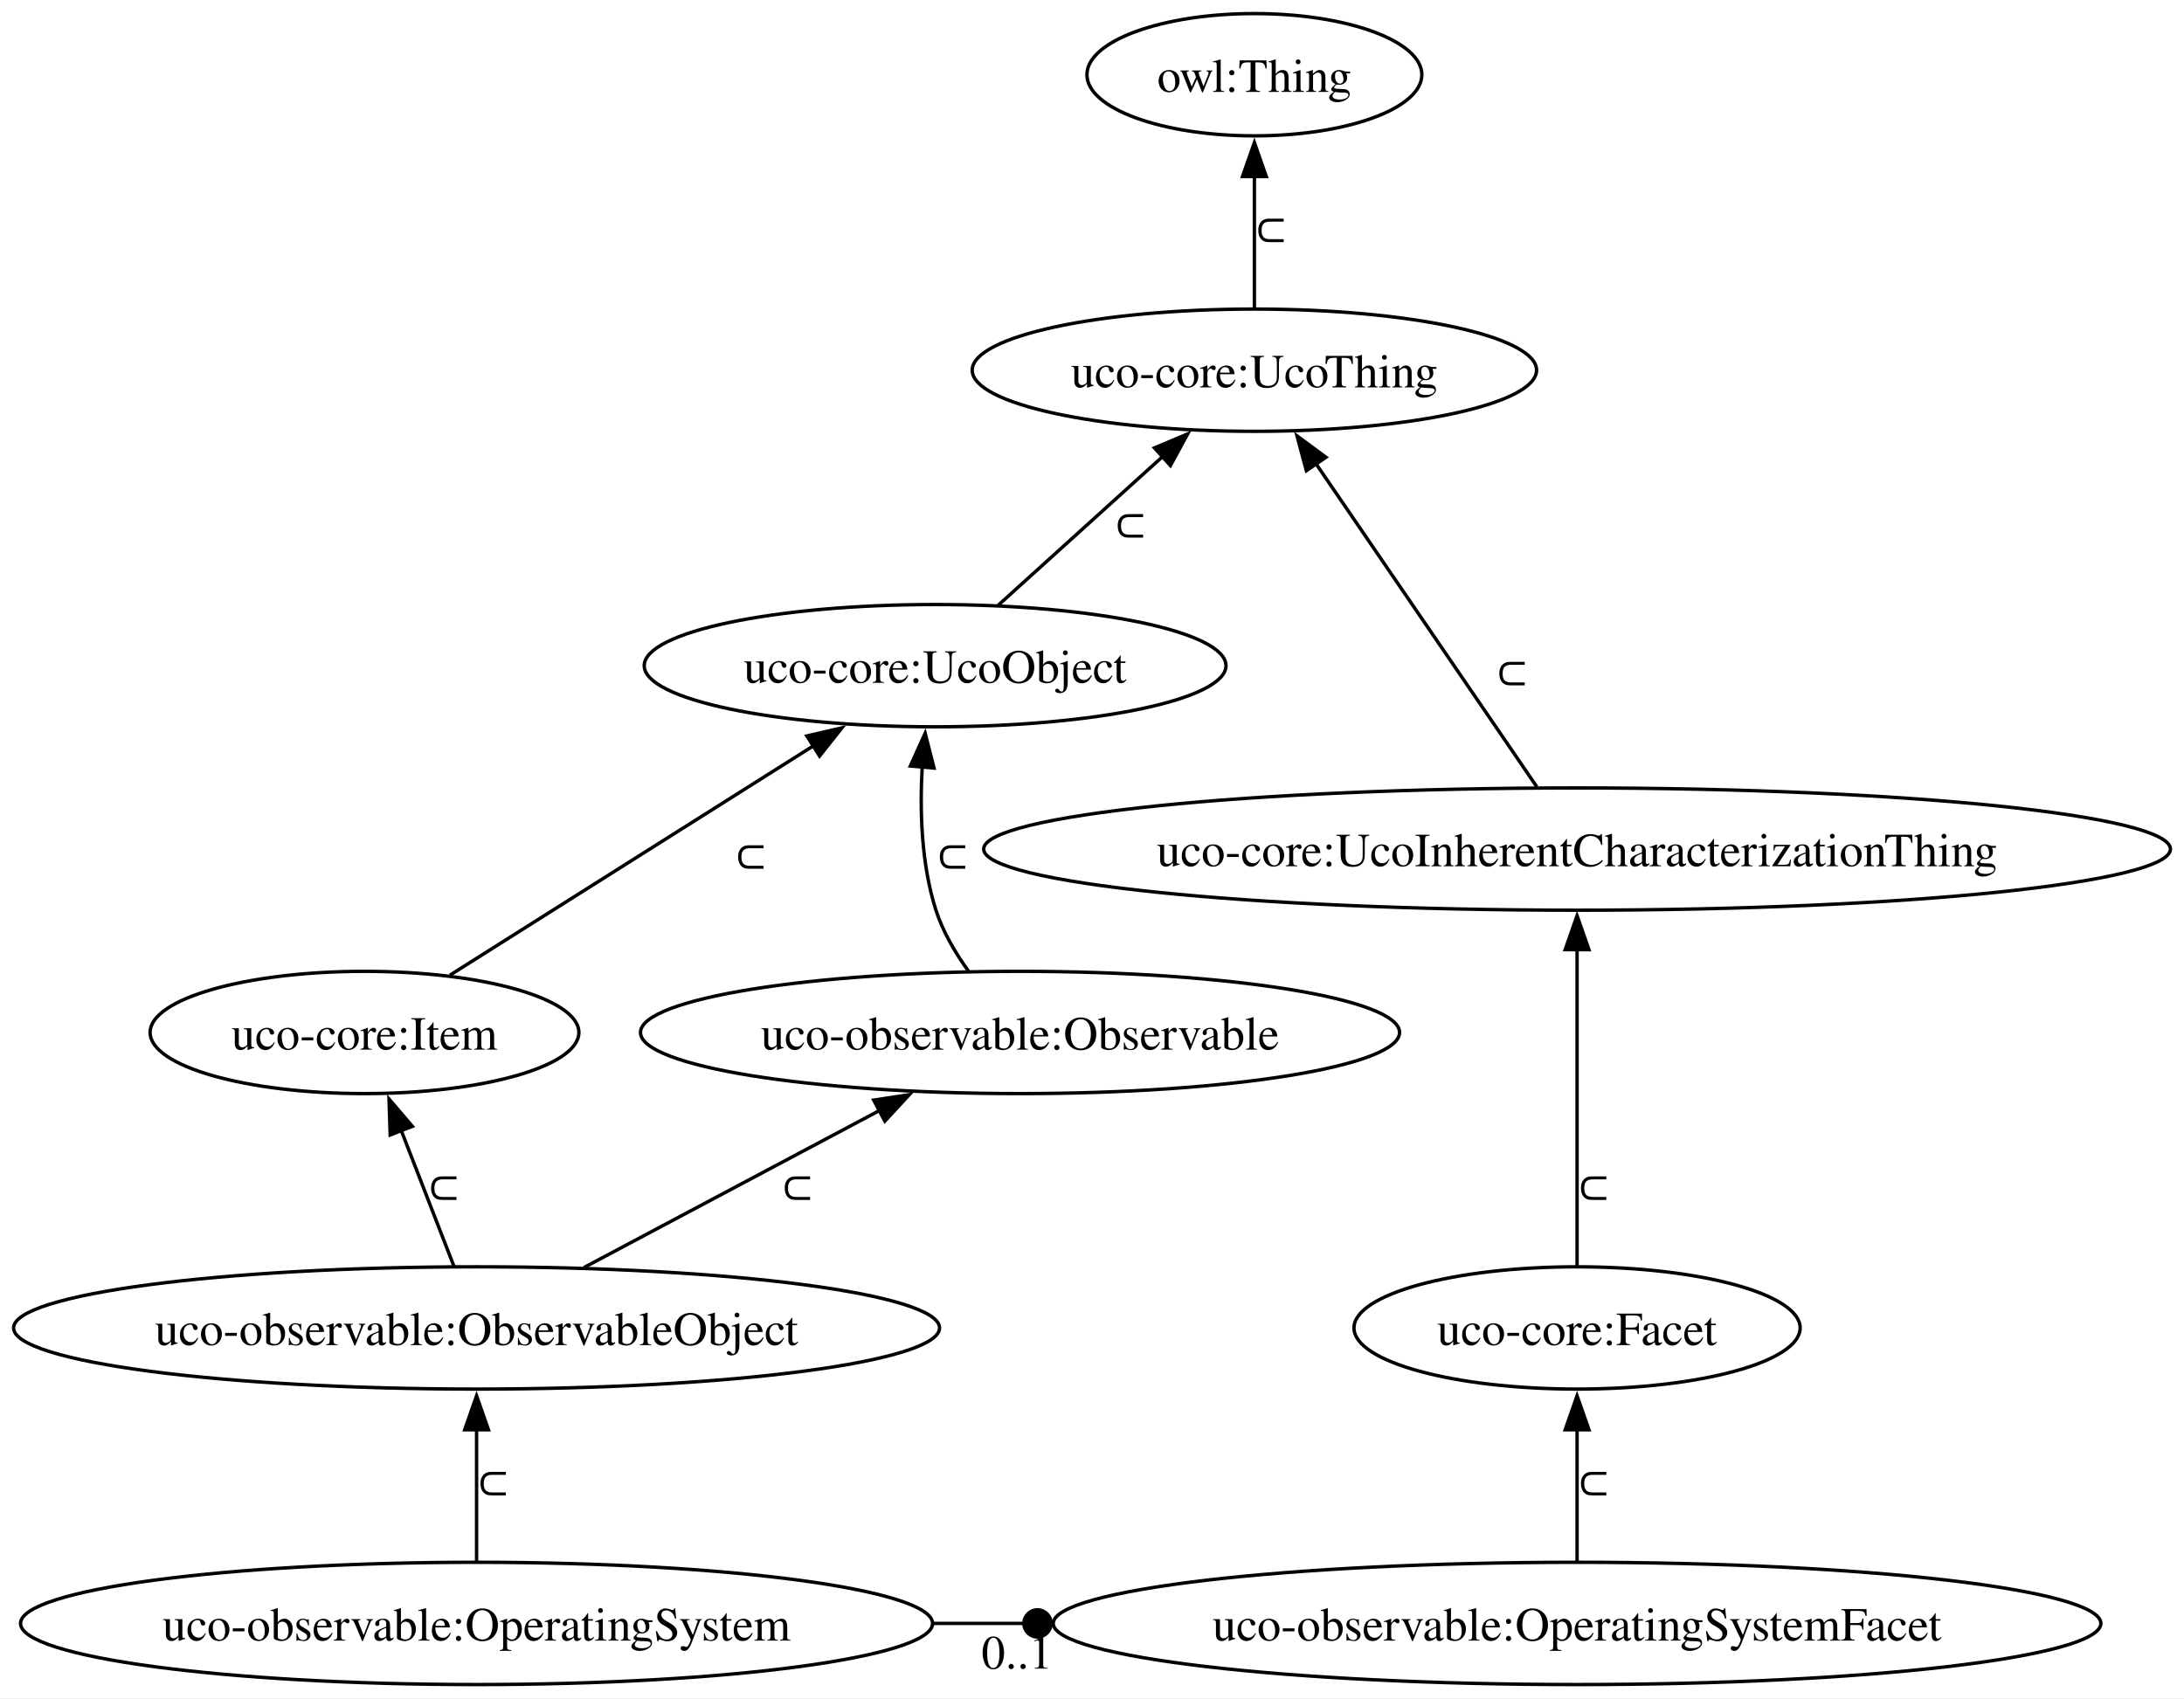
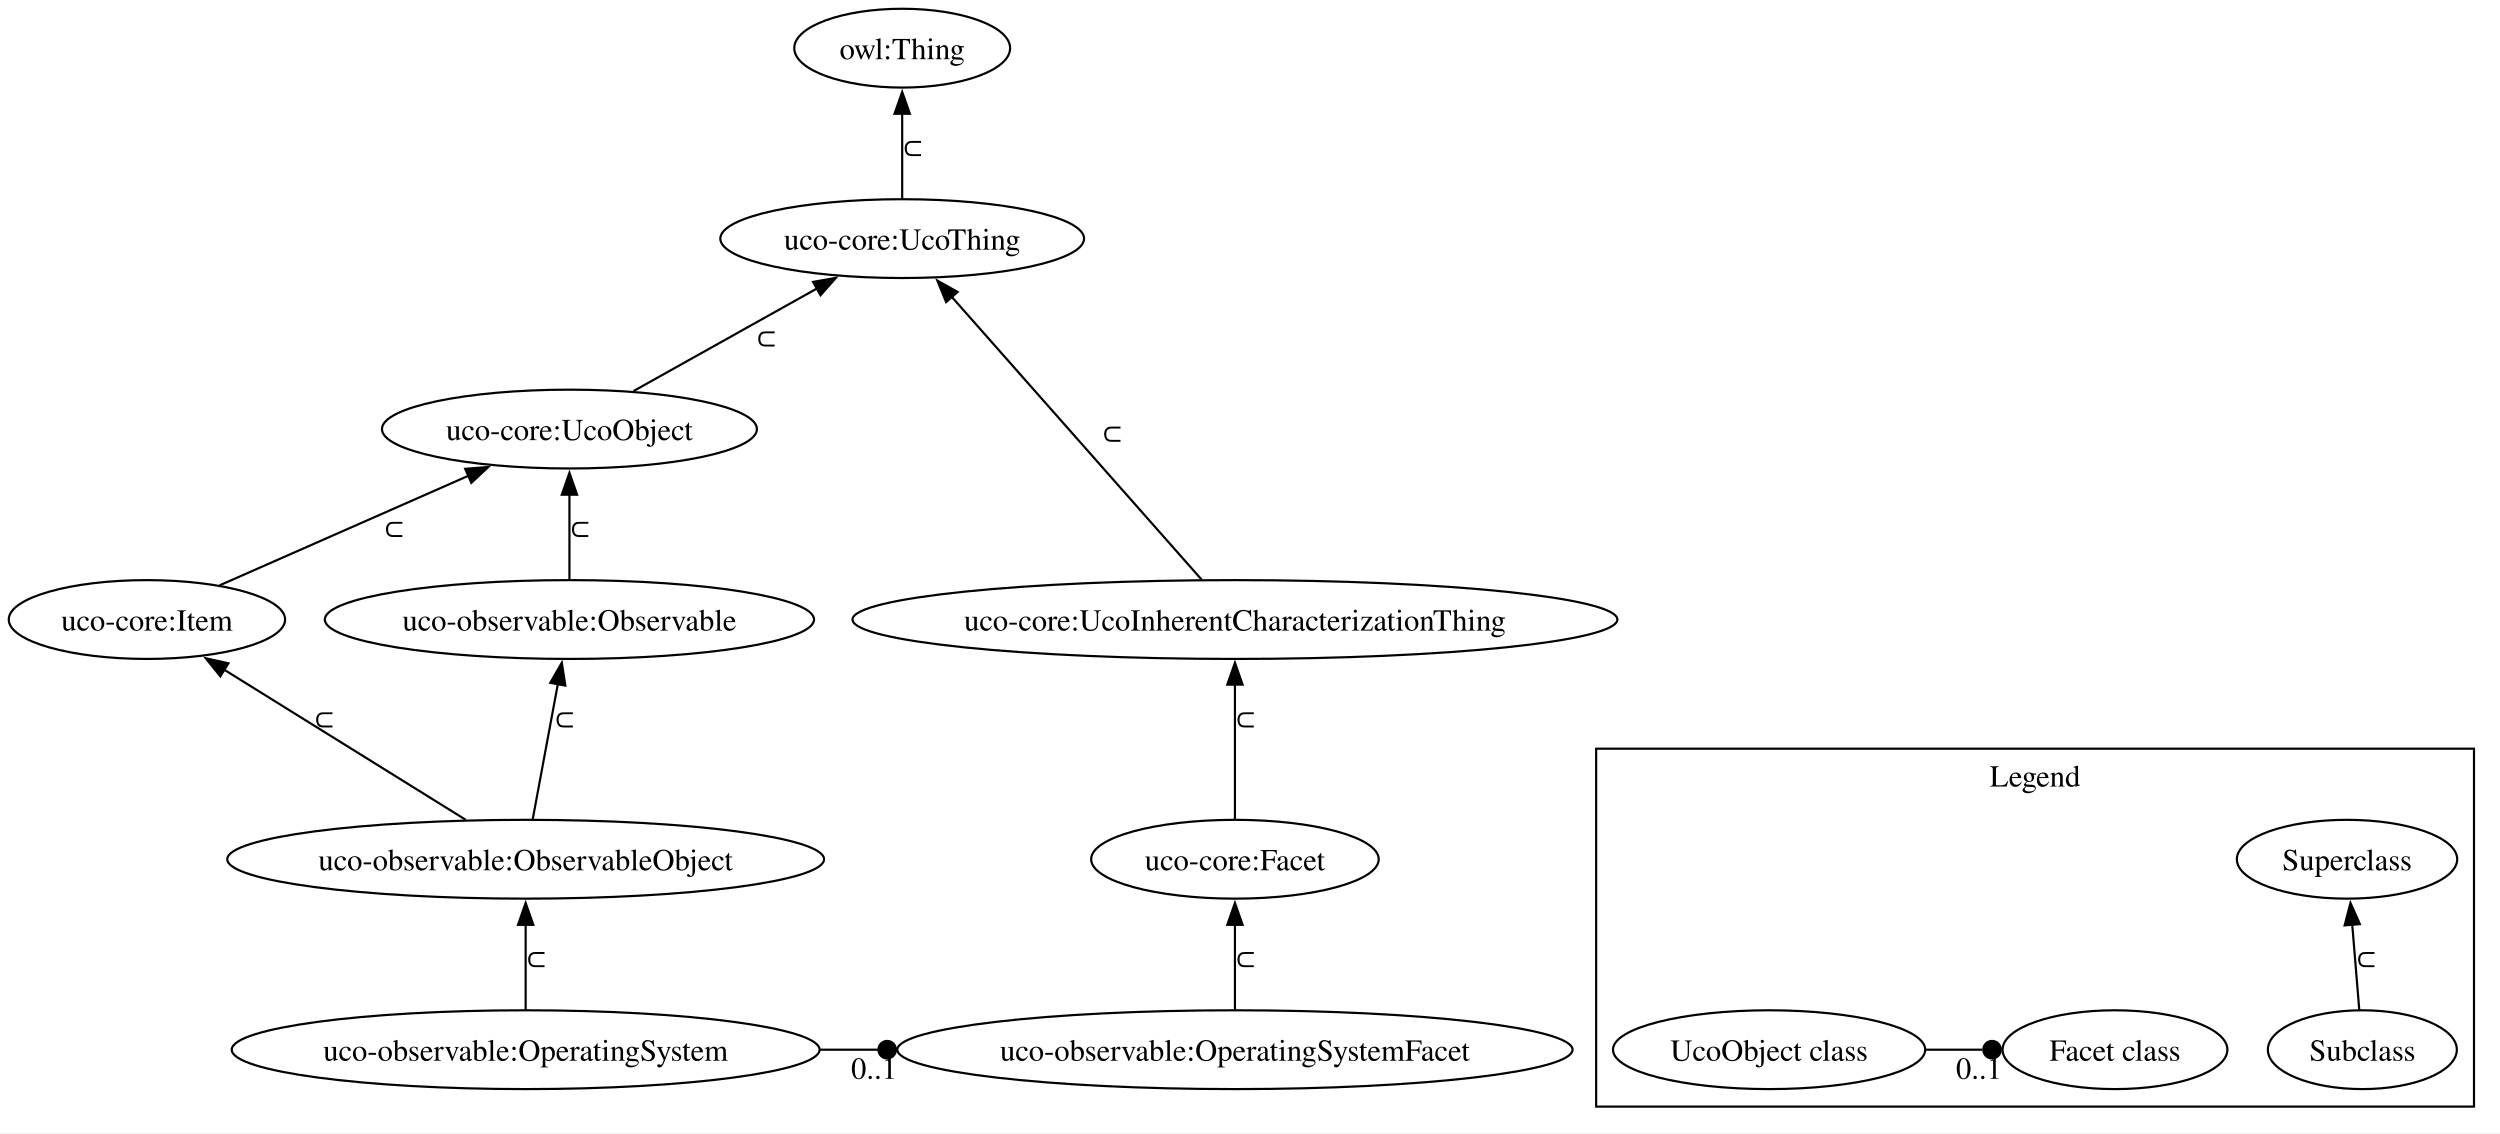
- <svg xmlns="http://www.w3.org/2000/svg" xmlns:xlink="http://www.w3.org/1999/xlink" width="643pt" height="500pt" viewBox="0.00 0.00 643.00 500.00">
-   <g id="graph0" class="graph" transform="scale(1 1) rotate(0) translate(4 496)">
-     <polygon fill="white" stroke="none" points="-4,4 -4,-496 639.01,-496 639.01,4 -4,4" />
+ <svg xmlns="http://www.w3.org/2000/svg" xmlns:xlink="http://www.w3.org/1999/xlink" width="1142pt" height="518pt" viewBox="0.00 0.00 1142.00 518.00">
+   <g id="graph0" class="graph" transform="scale(1 1) rotate(0) translate(4 513.5)">
+     <polygon fill="white" stroke="none" points="-4,4 -4,-513.5 1138.12,-513.5 1138.12,4 -4,4" />
+     <g id="clust2" class="cluster">
+       <polygon fill="none" stroke="black" points="725.12,-8 725.12,-171.5 1126.12,-171.5 1126.12,-8 725.12,-8" />
+       <text xml:space="preserve" text-anchor="middle" x="925.62" y="-154.2" font-family="Times,serif" font-size="14.00">Legend</text>
+     </g>
    <g id="node1" class="node">
      <g id="a_node1">
        <a xlink:title="http://www.w3.org/2002/07/owl#Thing">
-           <ellipse fill="none" stroke="black" cx="365.31" cy="-474" rx="49.3" ry="18" />
-           <text xml:space="preserve" text-anchor="middle" x="365.31" y="-468.95" font-family="Times,serif" font-size="14.00">owl:Thing</text>
+           <ellipse fill="none" stroke="black" cx="408.12" cy="-491.5" rx="49.3" ry="18" />
+           <text xml:space="preserve" text-anchor="middle" x="408.12" y="-486.45" font-family="Times,serif" font-size="14.00">owl:Thing</text>
        </a>
      </g>
    </g>
    <g id="node2" class="node">
      <g id="a_node2">
        <a xlink:title="https://ontology.unifiedcyberontology.org/uco/core/Facet">
-           <ellipse fill="none" stroke="black" cx="460.31" cy="-105" rx="65.68" ry="18" />
-           <text xml:space="preserve" text-anchor="middle" x="460.31" y="-99.95" font-family="Times,serif" font-size="14.00">uco-core:Facet</text>
+           <ellipse fill="none" stroke="black" cx="560.12" cy="-121" rx="65.68" ry="18" />
+           <text xml:space="preserve" text-anchor="middle" x="560.12" y="-115.95" font-family="Times,serif" font-size="14.00">uco-core:Facet</text>
        </a>
      </g>
    </g>
    <g id="node4" class="node">
      <g id="a_node4">
        <a xlink:title="https://ontology.unifiedcyberontology.org/uco/core/UcoInherentCharacterizationThing">
-           <ellipse fill="none" stroke="black" cx="460.31" cy="-246" rx="174.7" ry="18" />
-           <text xml:space="preserve" text-anchor="middle" x="460.31" y="-240.95" font-family="Times,serif" font-size="14.00">uco-core:UcoInherentCharacterizationThing</text>
+           <ellipse fill="none" stroke="black" cx="560.12" cy="-230.5" rx="174.7" ry="18" />
+           <text xml:space="preserve" text-anchor="middle" x="560.12" y="-225.45" font-family="Times,serif" font-size="14.00">uco-core:UcoInherentCharacterizationThing</text>
        </a>
      </g>
    </g>
    <g id="edge1" class="edge">
-       <path fill="none" stroke="black" d="M460.31,-123.32C460.31,-146.65 460.31,-188.47 460.31,-216.47" />
-       <polygon fill="black" stroke="black" points="456.81,-216.38 460.31,-226.38 463.81,-216.38 456.81,-216.38" />
-       <text xml:space="preserve" text-anchor="middle" x="465.19" y="-142.7" font-family="Times,serif" font-size="14.00">⊂</text>
+       <path fill="none" stroke="black" d="M560.12,-139.27C560.12,-155.88 560.12,-181.3 560.12,-200.93" />
+       <polygon fill="black" stroke="black" points="556.62,-200.76 560.12,-210.76 563.62,-200.76 556.62,-200.76" />
+       <text xml:space="preserve" text-anchor="middle" x="565" y="-181.2" font-family="Times,serif" font-size="14.00">⊂</text>
    </g>
    <g id="node3" class="node">
      <g id="a_node3">
        <a xlink:title="https://ontology.unifiedcyberontology.org/uco/core/Item">
-           <ellipse fill="none" stroke="black" cx="103.31" cy="-192" rx="63.12" ry="18" />
-           <text xml:space="preserve" text-anchor="middle" x="103.31" y="-186.95" font-family="Times,serif" font-size="14.00">uco-core:Item</text>
+           <ellipse fill="none" stroke="black" cx="63.12" cy="-230.5" rx="63.12" ry="18" />
+           <text xml:space="preserve" text-anchor="middle" x="63.12" y="-225.45" font-family="Times,serif" font-size="14.00">uco-core:Item</text>
        </a>
      </g>
    </g>
    <g id="node5" class="node">
      <g id="a_node5">
        <a xlink:title="https://ontology.unifiedcyberontology.org/uco/core/UcoObject">
-           <ellipse fill="none" stroke="black" cx="271.31" cy="-300" rx="85.64" ry="18" />
-           <text xml:space="preserve" text-anchor="middle" x="271.31" y="-294.95" font-family="Times,serif" font-size="14.00">uco-core:UcoObject</text>
+           <ellipse fill="none" stroke="black" cx="256.12" cy="-317.5" rx="85.64" ry="18" />
+           <text xml:space="preserve" text-anchor="middle" x="256.12" y="-312.45" font-family="Times,serif" font-size="14.00">uco-core:UcoObject</text>
        </a>
      </g>
    </g>
    <g id="edge2" class="edge">
-       <path fill="none" stroke="black" d="M128.46,-208.87C156.92,-226.82 203.47,-256.2 235.66,-276.51" />
-       <polygon fill="black" stroke="black" points="233.55,-279.31 243.88,-281.69 237.29,-273.39 233.55,-279.31" />
-       <text xml:space="preserve" text-anchor="middle" x="217.05" y="-240.2" font-family="Times,serif" font-size="14.00">⊂</text>
+       <path fill="none" stroke="black" d="M96.3,-246.11C127.65,-259.92 174.97,-280.76 209.99,-296.18" />
+       <polygon fill="black" stroke="black" points="208.49,-299.35 219.05,-300.17 211.31,-292.94 208.49,-299.35" />
+       <text xml:space="preserve" text-anchor="middle" x="176.05" y="-268.2" font-family="Times,serif" font-size="14.00">⊂</text>
    </g>
    <g id="node6" class="node">
      <g id="a_node6">
        <a xlink:title="https://ontology.unifiedcyberontology.org/uco/core/UcoThing">
-           <ellipse fill="none" stroke="black" cx="365.31" cy="-387" rx="83.08" ry="18" />
-           <text xml:space="preserve" text-anchor="middle" x="365.31" y="-381.95" font-family="Times,serif" font-size="14.00">uco-core:UcoThing</text>
+           <ellipse fill="none" stroke="black" cx="408.12" cy="-404.5" rx="83.08" ry="18" />
+           <text xml:space="preserve" text-anchor="middle" x="408.12" y="-399.45" font-family="Times,serif" font-size="14.00">uco-core:UcoThing</text>
        </a>
      </g>
    </g>
    <g id="edge3" class="edge">
-       <path fill="none" stroke="black" d="M448.47,-264.32C432.1,-288.28 402.4,-331.73 383.28,-359.7" />
-       <polygon fill="black" stroke="black" points="380.61,-357.41 377.86,-367.65 386.39,-361.36 380.61,-357.41" />
-       <text xml:space="preserve" text-anchor="middle" x="441.16" y="-294.2" font-family="Times,serif" font-size="14.00">⊂</text>
+       <path fill="none" stroke="black" d="M544.99,-248.62C518.13,-279.01 462,-342.53 430.61,-378.06" />
+       <polygon fill="black" stroke="black" points="428.19,-375.5 424.19,-385.31 433.44,-380.14 428.19,-375.5" />
+       <text xml:space="preserve" text-anchor="middle" x="504.11" y="-311.7" font-family="Times,serif" font-size="14.00">⊂</text>
    </g>
    <g id="edge4" class="edge">
-       <path fill="none" stroke="black" d="M289.88,-317.79C303.79,-330.37 323.01,-347.75 338.57,-361.82" />
-       <polygon fill="black" stroke="black" points="335.89,-364.12 345.66,-368.23 340.59,-358.92 335.89,-364.12" />
-       <text xml:space="preserve" text-anchor="middle" x="328.81" y="-337.7" font-family="Times,serif" font-size="14.00">⊂</text>
+       <path fill="none" stroke="black" d="M285.43,-334.89C309.27,-348.22 343.11,-367.14 369.22,-381.74" />
+       <polygon fill="black" stroke="black" points="367.41,-384.74 377.84,-386.57 370.82,-378.63 367.41,-384.74" />
+       <text xml:space="preserve" text-anchor="middle" x="346.1" y="-355.2" font-family="Times,serif" font-size="14.00">⊂</text>
    </g>
    <g id="edge5" class="edge">
-       <path fill="none" stroke="black" d="M365.31,-405.2C365.31,-416.42 365.31,-431.33 365.31,-444.31" />
-       <polygon fill="black" stroke="black" points="361.81,-444.02 365.31,-454.02 368.81,-444.02 361.81,-444.02" />
-       <text xml:space="preserve" text-anchor="middle" x="370.19" y="-424.7" font-family="Times,serif" font-size="14.00">⊂</text>
+       <path fill="none" stroke="black" d="M408.12,-422.7C408.12,-433.92 408.12,-448.83 408.12,-461.81" />
+       <polygon fill="black" stroke="black" points="404.62,-461.52 408.12,-471.52 411.62,-461.52 404.62,-461.52" />
+       <text xml:space="preserve" text-anchor="middle" x="413" y="-442.2" font-family="Times,serif" font-size="14.00">⊂</text>
    </g>
    <g id="node7" class="node">
      <g id="a_node7">
        <a xlink:title="https://ontology.unifiedcyberontology.org/uco/observable/Observable">
-           <ellipse fill="none" stroke="black" cx="296.31" cy="-192" rx="111.74" ry="18" />
-           <text xml:space="preserve" text-anchor="middle" x="296.31" y="-186.95" font-family="Times,serif" font-size="14.00">uco-observable:Observable</text>
+           <ellipse fill="none" stroke="black" cx="256.12" cy="-230.5" rx="111.74" ry="18" />
+           <text xml:space="preserve" text-anchor="middle" x="256.12" y="-225.45" font-family="Times,serif" font-size="14.00">uco-observable:Observable</text>
        </a>
      </g>
    </g>
    <g id="edge6" class="edge">
-       <path fill="none" stroke="black" d="M281.16,-210.02C277.27,-215.4 273.6,-221.62 271.56,-228 267.25,-241.48 266.76,-257.16 267.52,-270.34" />
-       <polygon fill="black" stroke="black" points="264.02,-270.46 268.38,-280.11 270.99,-269.85 264.02,-270.46" />
-       <text xml:space="preserve" text-anchor="middle" x="276.44" y="-240.2" font-family="Times,serif" font-size="14.00">⊂</text>
+       <path fill="none" stroke="black" d="M256.12,-248.7C256.12,-259.92 256.12,-274.83 256.12,-287.81" />
+       <polygon fill="black" stroke="black" points="252.62,-287.52 256.12,-297.52 259.62,-287.52 252.62,-287.52" />
+       <text xml:space="preserve" text-anchor="middle" x="261" y="-268.2" font-family="Times,serif" font-size="14.00">⊂</text>
    </g>
    <g id="node8" class="node">
      <g id="a_node8">
        <a xlink:title="https://ontology.unifiedcyberontology.org/uco/observable/ObservableObject">
-           <ellipse fill="none" stroke="black" cx="136.31" cy="-105" rx="136.31" ry="18" />
-           <text xml:space="preserve" text-anchor="middle" x="136.31" y="-99.95" font-family="Times,serif" font-size="14.00">uco-observable:ObservableObject</text>
+           <ellipse fill="none" stroke="black" cx="236.12" cy="-121" rx="136.31" ry="18" />
+           <text xml:space="preserve" text-anchor="middle" x="236.12" y="-115.95" font-family="Times,serif" font-size="14.00">uco-observable:ObservableObject</text>
        </a>
      </g>
    </g>
    <g id="edge7" class="edge">
-       <path fill="none" stroke="black" d="M129.63,-123.2C125.16,-134.72 119.17,-150.14 114.04,-163.37" />
-       <polygon fill="black" stroke="black" points="110.88,-161.82 110.53,-172.41 117.41,-164.36 110.88,-161.82" />
-       <text xml:space="preserve" text-anchor="middle" x="126.66" y="-142.7" font-family="Times,serif" font-size="14.00">⊂</text>
+       <path fill="none" stroke="black" d="M208.71,-139.03C178.84,-157.6 130.95,-187.35 98.32,-207.63" />
+       <polygon fill="black" stroke="black" points="96.65,-204.55 90,-212.8 100.34,-210.49 96.65,-204.55" />
+       <text xml:space="preserve" text-anchor="middle" x="144.14" y="-181.2" font-family="Times,serif" font-size="14.00">⊂</text>
    </g>
    <g id="edge8" class="edge">
-       <path fill="none" stroke="black" d="M167.92,-122.79C192.88,-136.05 227.89,-154.65 255.05,-169.08" />
-       <polygon fill="black" stroke="black" points="253.23,-172.08 263.7,-173.68 256.51,-165.89 253.23,-172.08" />
-       <text xml:space="preserve" text-anchor="middle" x="230.77" y="-142.7" font-family="Times,serif" font-size="14.00">⊂</text>
+       <path fill="none" stroke="black" d="M239.34,-139.27C242.44,-155.96 247.2,-181.54 250.86,-201.21" />
+       <polygon fill="black" stroke="black" points="247.37,-201.59 252.64,-210.78 254.25,-200.31 247.37,-201.59" />
+       <text xml:space="preserve" text-anchor="middle" x="253.96" y="-181.2" font-family="Times,serif" font-size="14.00">⊂</text>
    </g>
    <g id="node9" class="node">
      <g id="a_node9">
        <a xlink:title="https://ontology.unifiedcyberontology.org/uco/observable/OperatingSystem">
-           <ellipse fill="none" stroke="black" cx="136.31" cy="-18" rx="134.26" ry="18" />
-           <text xml:space="preserve" text-anchor="middle" x="136.31" y="-12.95" font-family="Times,serif" font-size="14.00">uco-observable:OperatingSystem</text>
+           <ellipse fill="none" stroke="black" cx="236.12" cy="-34" rx="134.26" ry="18" />
+           <text xml:space="preserve" text-anchor="middle" x="236.12" y="-28.95" font-family="Times,serif" font-size="14.00">uco-observable:OperatingSystem</text>
        </a>
      </g>
    </g>
    <g id="edge9" class="edge">
-       <path fill="none" stroke="black" d="M136.31,-36.2C136.31,-47.42 136.31,-62.33 136.31,-75.31" />
-       <polygon fill="black" stroke="black" points="132.81,-75.02 136.31,-85.02 139.81,-75.02 132.81,-75.02" />
-       <text xml:space="preserve" text-anchor="middle" x="141.19" y="-55.7" font-family="Times,serif" font-size="14.00">⊂</text>
+       <path fill="none" stroke="black" d="M236.12,-52.2C236.12,-63.42 236.12,-78.33 236.12,-91.31" />
+       <polygon fill="black" stroke="black" points="232.62,-91.02 236.12,-101.02 239.62,-91.02 232.62,-91.02" />
+       <text xml:space="preserve" text-anchor="middle" x="241" y="-71.7" font-family="Times,serif" font-size="14.00">⊂</text>
    </g>
    <g id="node10" class="node">
      <g id="a_node10">
        <a xlink:title="https://ontology.unifiedcyberontology.org/uco/observable/OperatingSystemFacet">
-           <ellipse fill="none" stroke="black" cx="460.31" cy="-18" rx="154.22" ry="18" />
-           <text xml:space="preserve" text-anchor="middle" x="460.31" y="-12.95" font-family="Times,serif" font-size="14.00">uco-observable:OperatingSystemFacet</text>
+           <ellipse fill="none" stroke="black" cx="560.12" cy="-34" rx="154.22" ry="18" />
+           <text xml:space="preserve" text-anchor="middle" x="560.12" y="-28.95" font-family="Times,serif" font-size="14.00">uco-observable:OperatingSystemFacet</text>
        </a>
      </g>
    </g>
    <g id="edge10" class="edge">
-       <path fill="none" stroke="black" d="M270.78,-18C279.58,-18 288.37,-18 297.16,-18" />
-       <ellipse fill="black" stroke="black" cx="301.45" cy="-18" rx="4" ry="4" />
-       <text xml:space="preserve" text-anchor="middle" x="295.45" y="-4.7" font-family="Times,serif" font-size="14.00">0..1</text>
+       <path fill="none" stroke="black" d="M370.6,-34C379.39,-34 388.18,-34 396.97,-34" />
+       <ellipse fill="black" stroke="black" cx="401.26" cy="-34" rx="4" ry="4" />
+       <text xml:space="preserve" text-anchor="middle" x="395.26" y="-20.7" font-family="Times,serif" font-size="14.00">0..1</text>
    </g>
    <g id="edge11" class="edge">
-       <path fill="none" stroke="black" d="M460.31,-36.2C460.31,-47.42 460.31,-62.33 460.31,-75.31" />
-       <polygon fill="black" stroke="black" points="456.81,-75.02 460.31,-85.02 463.81,-75.02 456.81,-75.02" />
-       <text xml:space="preserve" text-anchor="middle" x="465.19" y="-55.7" font-family="Times,serif" font-size="14.00">⊂</text>
+       <path fill="none" stroke="black" d="M560.12,-52.2C560.12,-63.42 560.12,-78.33 560.12,-91.31" />
+       <polygon fill="black" stroke="black" points="556.62,-91.02 560.12,-101.02 563.62,-91.02 556.62,-91.02" />
+       <text xml:space="preserve" text-anchor="middle" x="565" y="-71.7" font-family="Times,serif" font-size="14.00">⊂</text>
+     </g>
+     <g id="node11" class="node">
+       <ellipse fill="none" stroke="black" cx="804.12" cy="-34" rx="71.31" ry="18" />
+       <text xml:space="preserve" text-anchor="middle" x="804.12" y="-28.95" font-family="Times,serif" font-size="14.00">UcoObject class</text>
+     </g>
+     <g id="node12" class="node">
+       <ellipse fill="none" stroke="black" cx="962.12" cy="-34" rx="51.35" ry="18" />
+       <text xml:space="preserve" text-anchor="middle" x="962.12" y="-28.95" font-family="Times,serif" font-size="14.00">Facet class</text>
+     </g>
+     <g id="edge12" class="edge">
+       <path fill="none" stroke="black" d="M875.72,-34C884.32,-34 892.92,-34 901.52,-34" />
+       <ellipse fill="black" stroke="black" cx="905.98" cy="-34" rx="4" ry="4" />
+       <text xml:space="preserve" text-anchor="middle" x="899.98" y="-20.7" font-family="Times,serif" font-size="14.00">0..1</text>
+     </g>
+     <g id="node13" class="node">
+       <ellipse fill="none" stroke="black" cx="1075.12" cy="-34" rx="43.16" ry="18" />
+       <text xml:space="preserve" text-anchor="middle" x="1075.12" y="-28.95" font-family="Times,serif" font-size="14.00">Subclass</text>
+     </g>
+     <g id="node14" class="node">
+       <ellipse fill="none" stroke="black" cx="1068.12" cy="-121" rx="50.33" ry="18" />
+       <text xml:space="preserve" text-anchor="middle" x="1068.12" y="-115.95" font-family="Times,serif" font-size="14.00">Superclass</text>
+     </g>
+     <g id="edge13" class="edge">
+       <path fill="none" stroke="black" d="M1073.71,-52.2C1072.78,-63.42 1071.55,-78.33 1070.49,-91.31" />
+       <polygon fill="black" stroke="black" points="1067.02,-90.77 1069.69,-101.02 1073.99,-91.35 1067.02,-90.77" />
+       <text xml:space="preserve" text-anchor="middle" x="1076.92" y="-71.7" font-family="Times,serif" font-size="14.00">⊂</text>
    </g>
  </g>
</svg>
